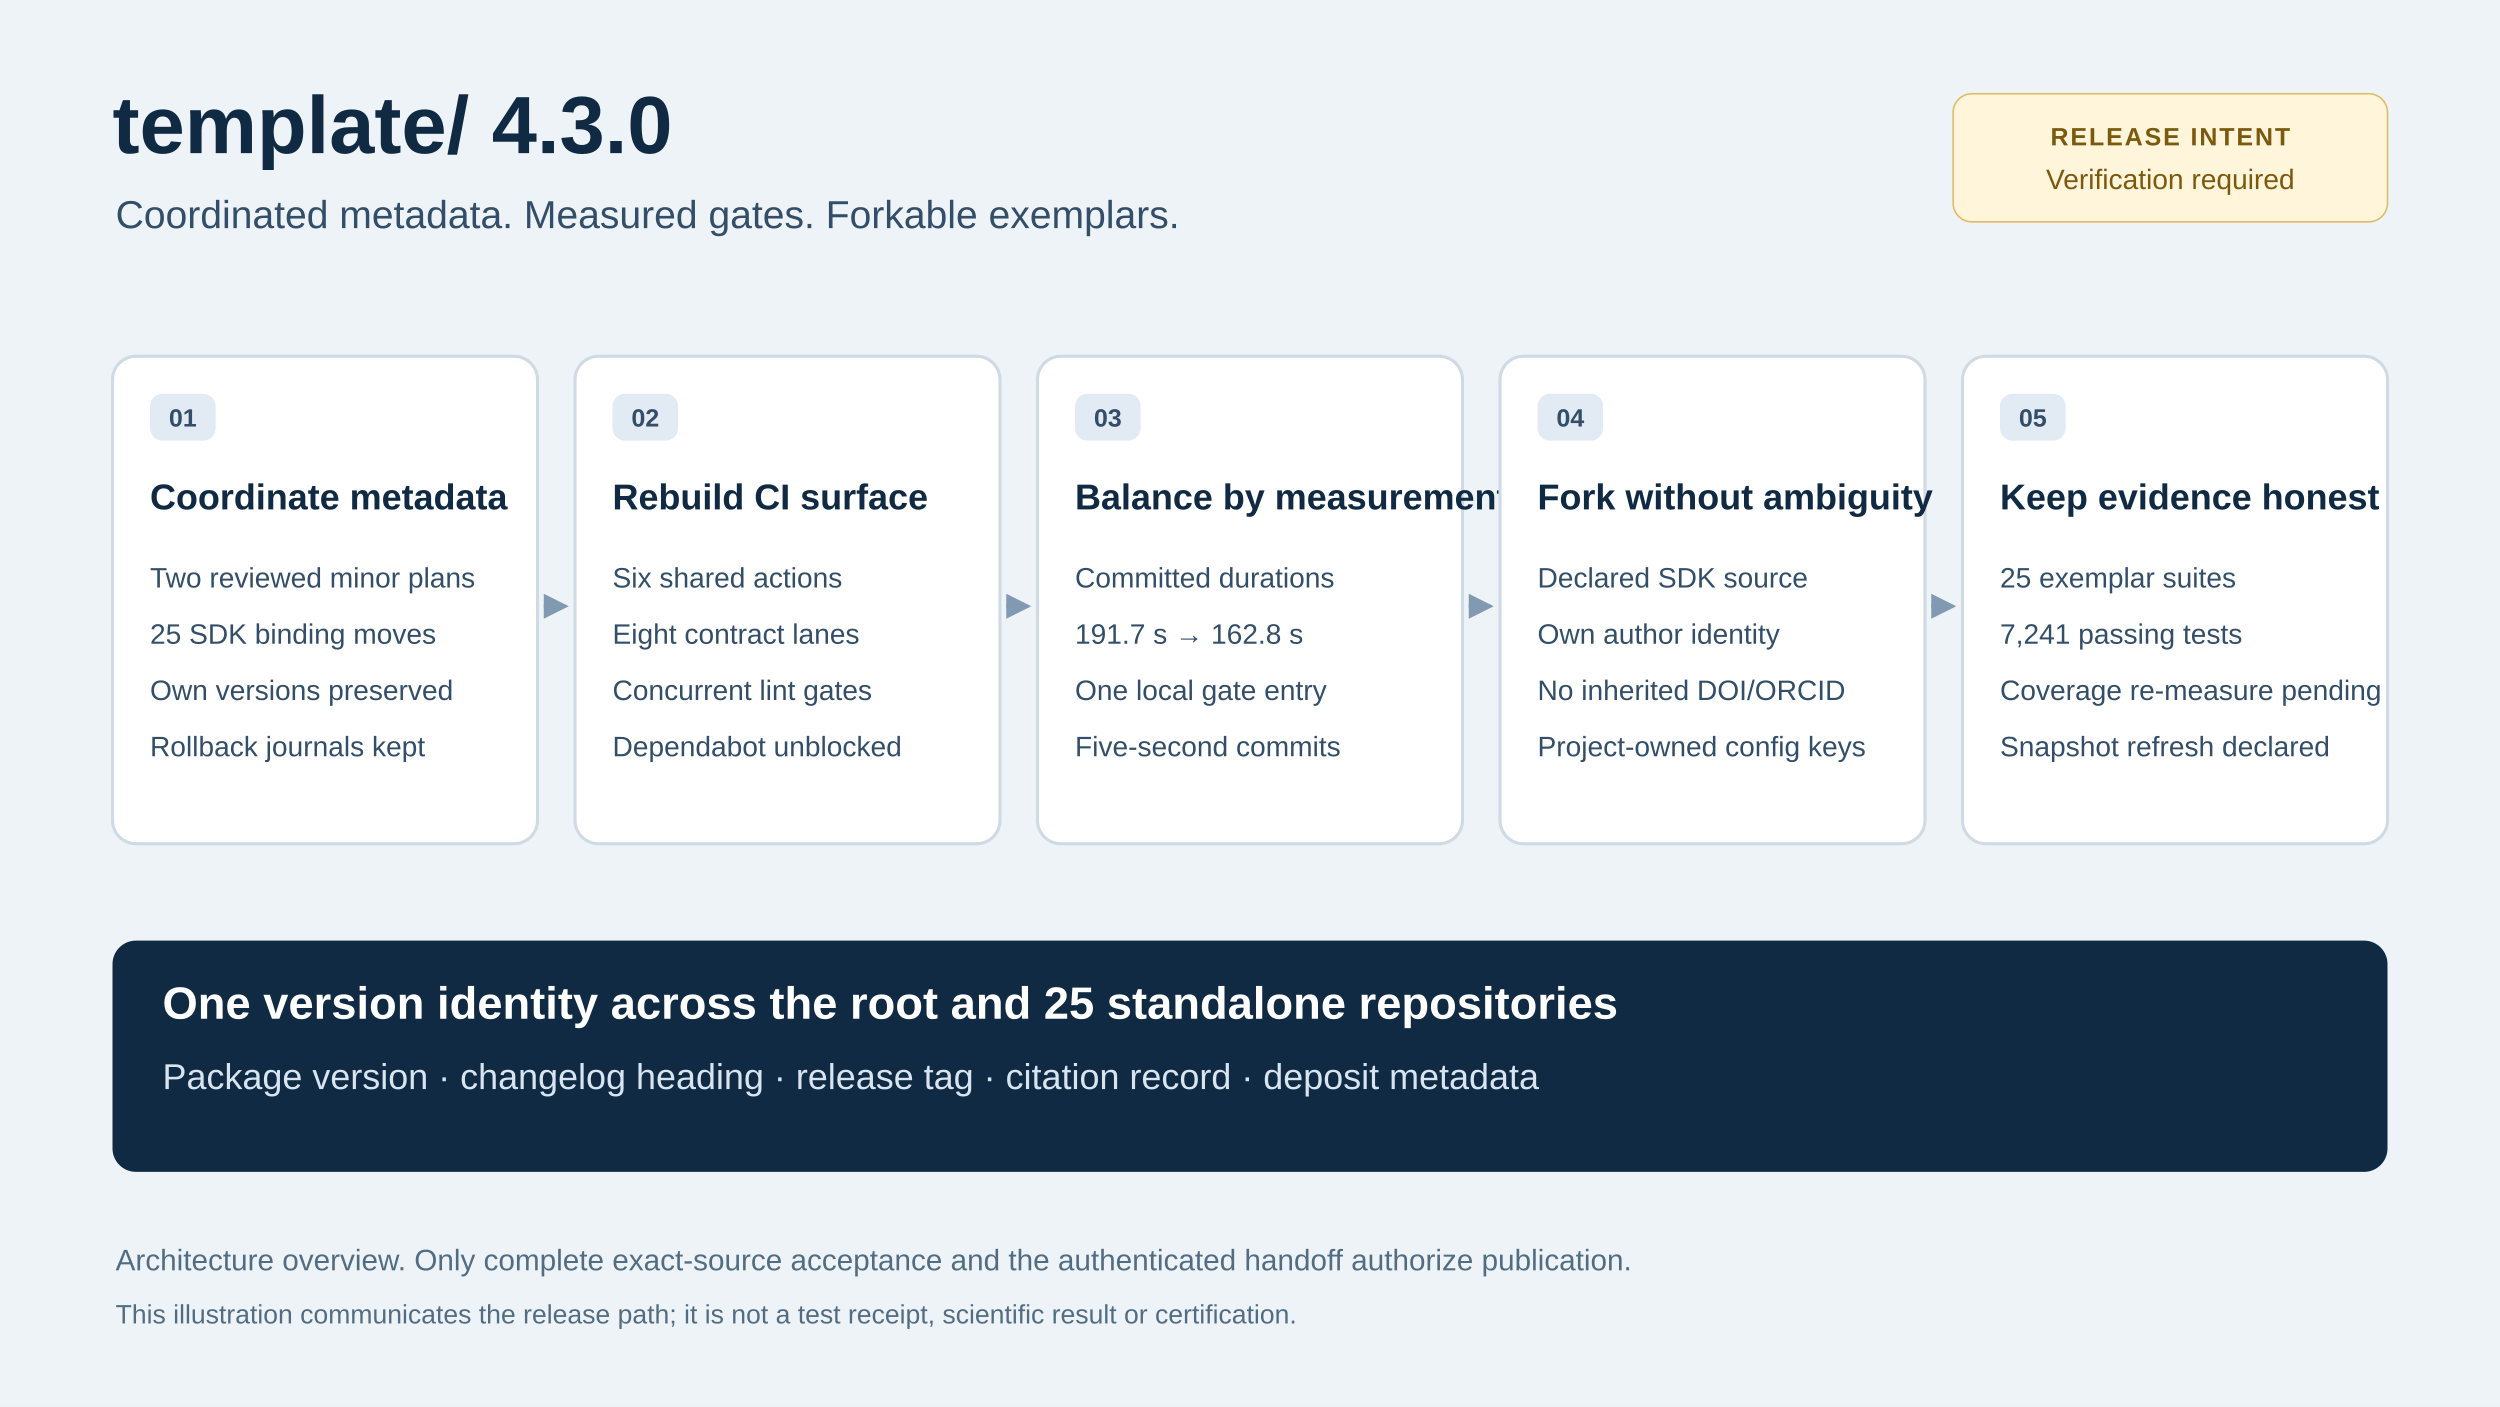
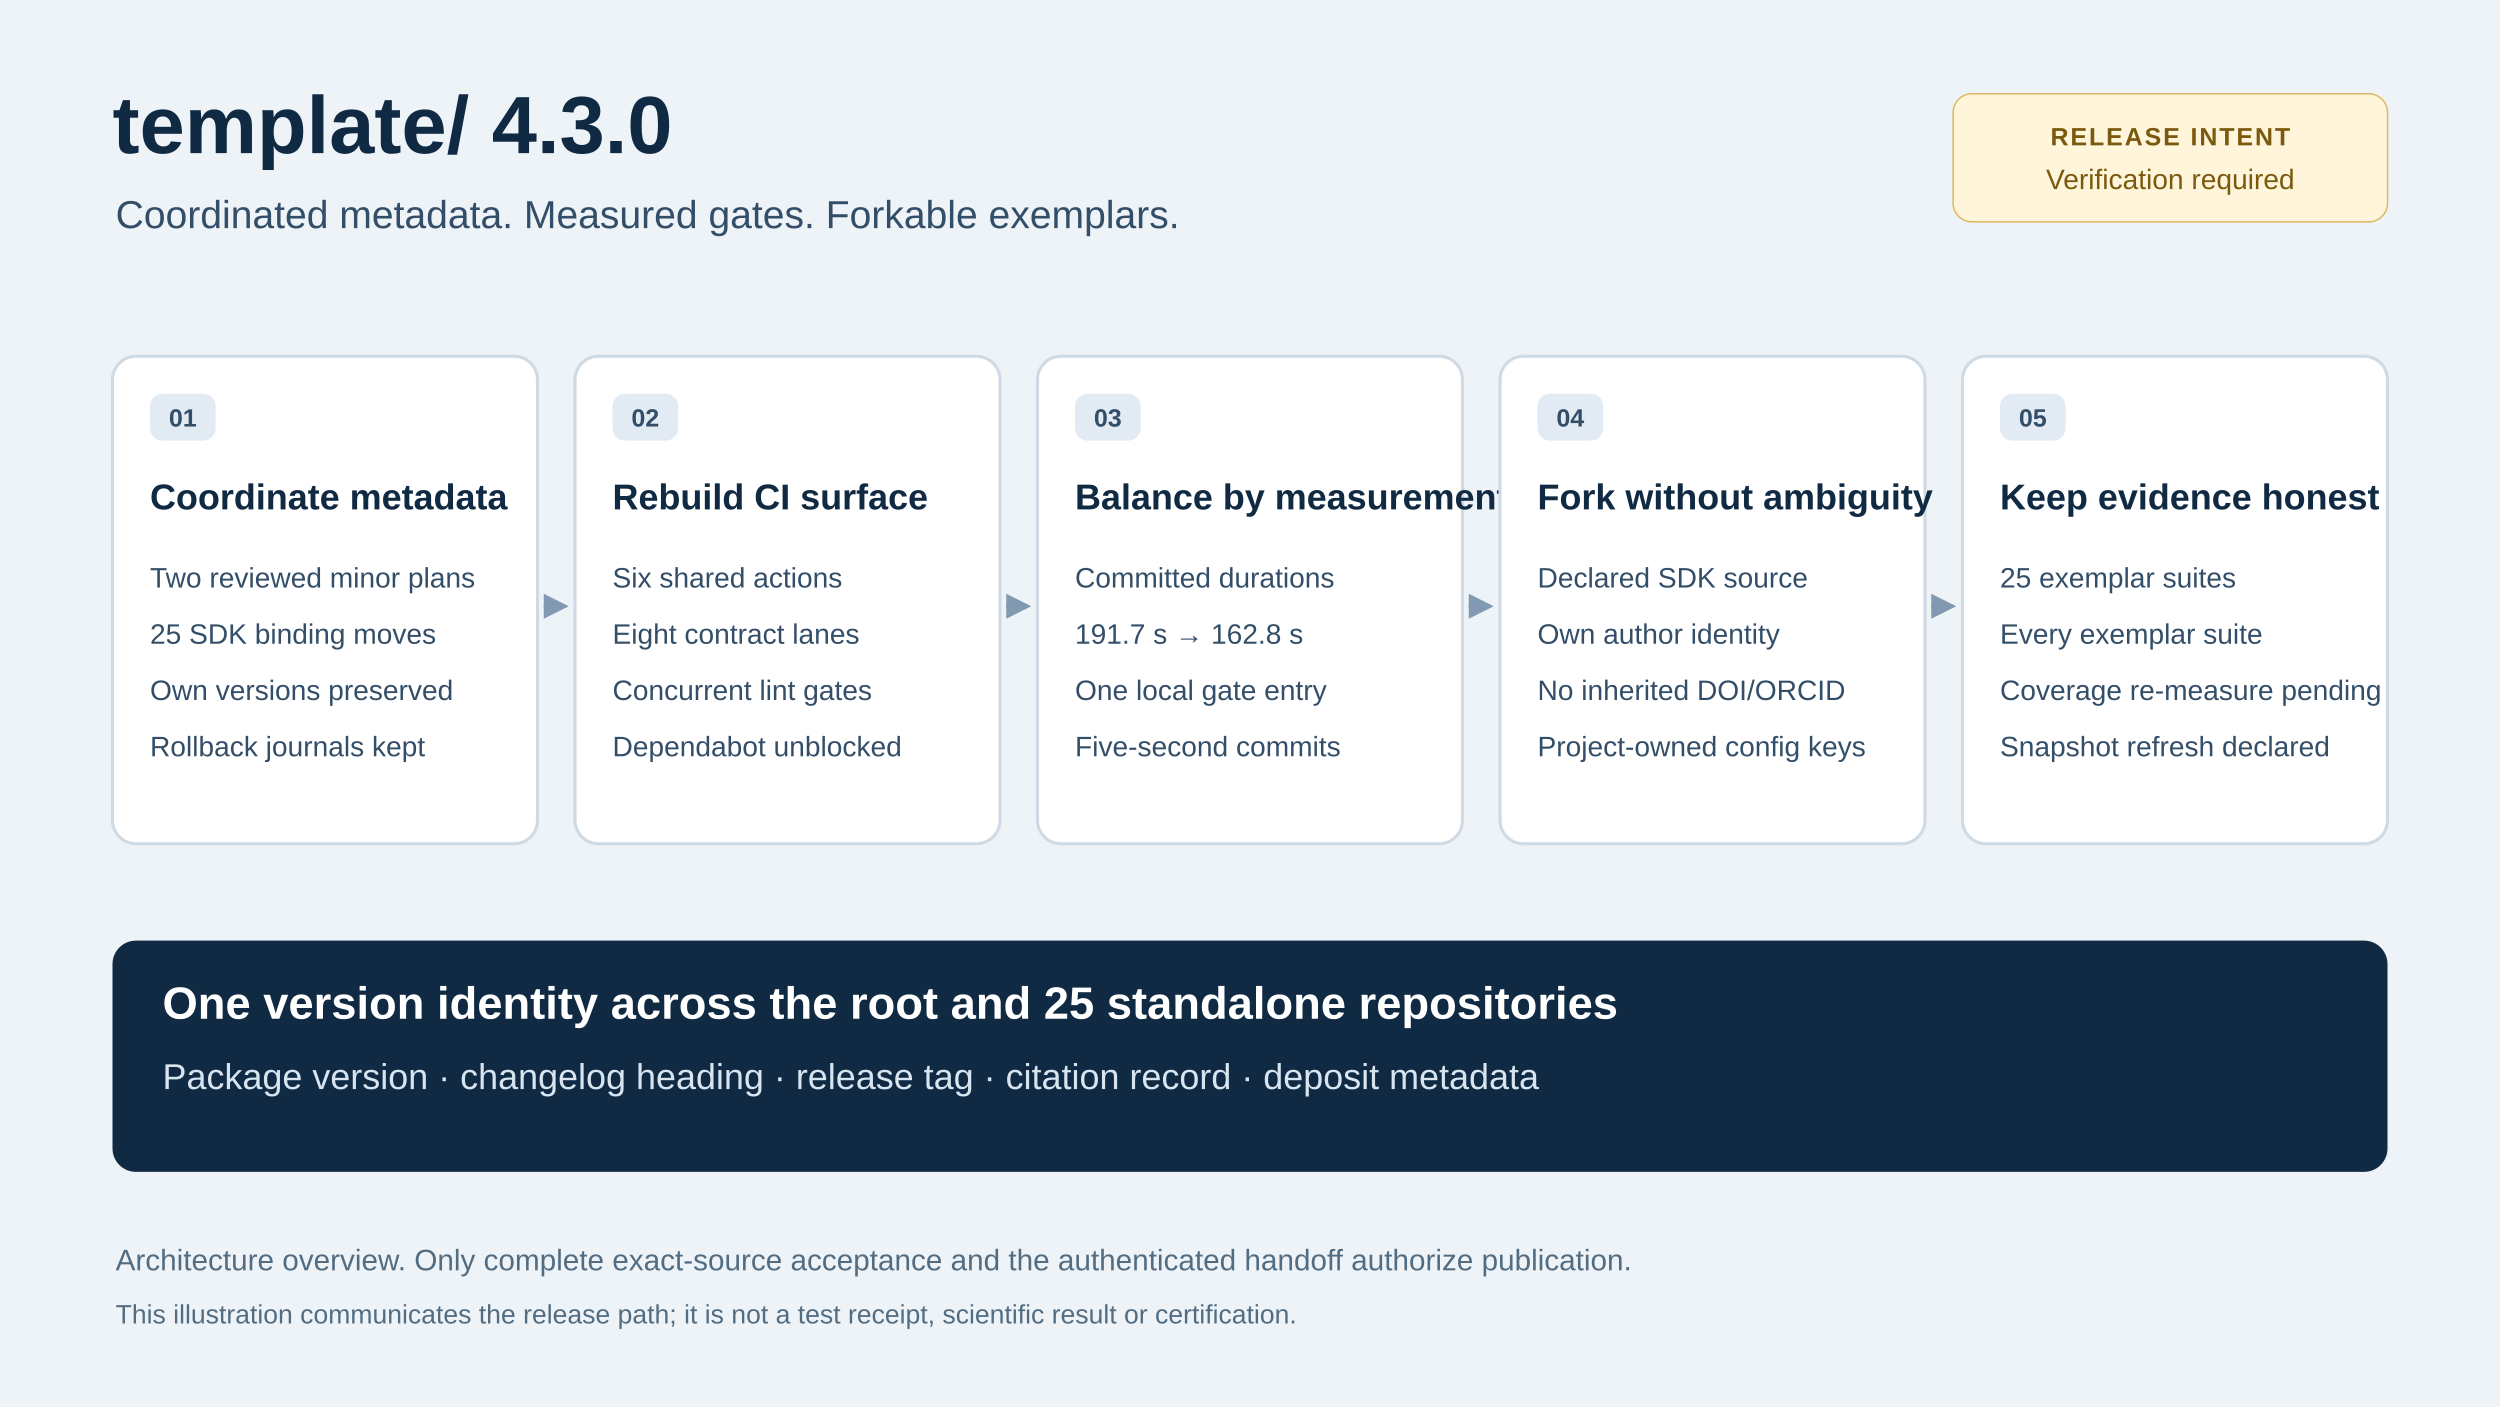
<svg xmlns="http://www.w3.org/2000/svg" width="1600" height="900" viewBox="0 0 1600 900" role="img" aria-labelledby="title description">
  <defs>
    <marker id="arrow" markerWidth="8" markerHeight="8" refX="7" refY="4" orient="auto">
      <path d="M0 0 L8 4 L0 8Z" fill="#829ab1" />
    </marker>
    <style>
      text { font-family: Arial, Helvetica, sans-serif; }
      .heading { font-size: 23px; font-weight: 700; fill: #102a43; }
      .body { font-size: 18px; fill: #334e68; }
    </style>
  </defs>
  <rect width="1600" height="900" fill="#eef3f8" />
  <text x="72" y="98" font-size="52" font-weight="700" fill="#102a43">template/ 4.3.0</text>
  <text x="74" y="146" font-size="25" fill="#334e68">Coordinated metadata. Measured gates. Forkable exemplars.</text>
  <rect x="1250" y="60" width="278" height="82" rx="12" fill="#fff5db" stroke="#dfba64" />
  <text x="1389" y="93" font-size="16" font-weight="700" letter-spacing="1.2" text-anchor="middle" fill="#7b590d">RELEASE INTENT</text>
  <text x="1389" y="121" font-size="18" text-anchor="middle" fill="#7b590d">Verification required</text>
  <g id="stage-1">
    <rect x="72" y="228" width="272" height="312" rx="15" fill="#ffffff" stroke="#cfdae5" stroke-width="2" />
    <rect x="96" y="252" width="42" height="30" rx="8" fill="#e2eaf3" />
    <text x="117" y="273" font-size="16" font-weight="700" text-anchor="middle" fill="#334e68">01</text>
    <text x="96" y="326" class="heading">Coordinate metadata</text>
    <text x="96" y="376" class="body">Two reviewed minor plans</text>
    <text x="96" y="412" class="body">25 SDK binding moves</text>
    <text x="96" y="448" class="body">Own versions preserved</text>
    <text x="96" y="484" class="body">Rollback journals kept</text>
  </g>
  <path d="M 348 388 H 362" fill="none" stroke="#829ab1" stroke-width="2" marker-end="url(#arrow)" />
  <g id="stage-2">
    <rect x="368" y="228" width="272" height="312" rx="15" fill="#ffffff" stroke="#cfdae5" stroke-width="2" />
    <rect x="392" y="252" width="42" height="30" rx="8" fill="#e2eaf3" />
    <text x="413" y="273" font-size="16" font-weight="700" text-anchor="middle" fill="#334e68">02</text>
    <text x="392" y="326" class="heading">Rebuild CI surface</text>
    <text x="392" y="376" class="body">Six shared actions</text>
    <text x="392" y="412" class="body">Eight contract lanes</text>
    <text x="392" y="448" class="body">Concurrent lint gates</text>
    <text x="392" y="484" class="body">Dependabot unblocked</text>
  </g>
  <path d="M 644 388 H 658" fill="none" stroke="#829ab1" stroke-width="2" marker-end="url(#arrow)" />
  <g id="stage-3">
    <rect x="664" y="228" width="272" height="312" rx="15" fill="#ffffff" stroke="#cfdae5" stroke-width="2" />
    <rect x="688" y="252" width="42" height="30" rx="8" fill="#e2eaf3" />
    <text x="709" y="273" font-size="16" font-weight="700" text-anchor="middle" fill="#334e68">03</text>
    <text x="688" y="326" class="heading">Balance by measurement</text>
    <text x="688" y="376" class="body">Committed durations</text>
    <text x="688" y="412" class="body">191.7 s → 162.8 s</text>
    <text x="688" y="448" class="body">One local gate entry</text>
    <text x="688" y="484" class="body">Five-second commits</text>
  </g>
  <path d="M 940 388 H 954" fill="none" stroke="#829ab1" stroke-width="2" marker-end="url(#arrow)" />
  <g id="stage-4">
    <rect x="960" y="228" width="272" height="312" rx="15" fill="#ffffff" stroke="#cfdae5" stroke-width="2" />
    <rect x="984" y="252" width="42" height="30" rx="8" fill="#e2eaf3" />
    <text x="1005" y="273" font-size="16" font-weight="700" text-anchor="middle" fill="#334e68">04</text>
    <text x="984" y="326" class="heading">Fork without ambiguity</text>
    <text x="984" y="376" class="body">Declared SDK source</text>
    <text x="984" y="412" class="body">Own author identity</text>
    <text x="984" y="448" class="body">No inherited DOI/ORCID</text>
    <text x="984" y="484" class="body">Project-owned config keys</text>
  </g>
  <path d="M 1236 388 H 1250" fill="none" stroke="#829ab1" stroke-width="2" marker-end="url(#arrow)" />
  <g id="stage-5">
    <rect x="1256" y="228" width="272" height="312" rx="15" fill="#ffffff" stroke="#cfdae5" stroke-width="2" />
    <rect x="1280" y="252" width="42" height="30" rx="8" fill="#e2eaf3" />
    <text x="1301" y="273" font-size="16" font-weight="700" text-anchor="middle" fill="#334e68">05</text>
    <text x="1280" y="326" class="heading">Keep evidence honest</text>
    <text x="1280" y="376" class="body">25 exemplar suites</text>
-     <text x="1280" y="412" class="body">7,241 passing tests</text>
+     <text x="1280" y="412" class="body">Every exemplar suite</text>
    <text x="1280" y="448" class="body">Coverage re-measure pending</text>
    <text x="1280" y="484" class="body">Snapshot refresh declared</text>
  </g>
  <rect x="72" y="602" width="1456" height="148" rx="15" fill="#102a43" />
  <text x="104" y="652" font-size="29" font-weight="700" fill="#ffffff">One version identity across the root and 25 standalone repositories</text>
  <text x="104" y="697" font-size="23" fill="#d8e5f1">Package version  ·  changelog heading  ·  release tag  ·  citation record  ·  deposit metadata</text>
  <text x="74" y="813" font-size="19" fill="#526d82">Architecture overview. Only complete exact-source acceptance and the authenticated handoff authorize publication.</text>
  <text x="74" y="847" font-size="17" fill="#526d82">This illustration communicates the release path; it is not a test receipt, scientific result or certification.</text>
</svg>
